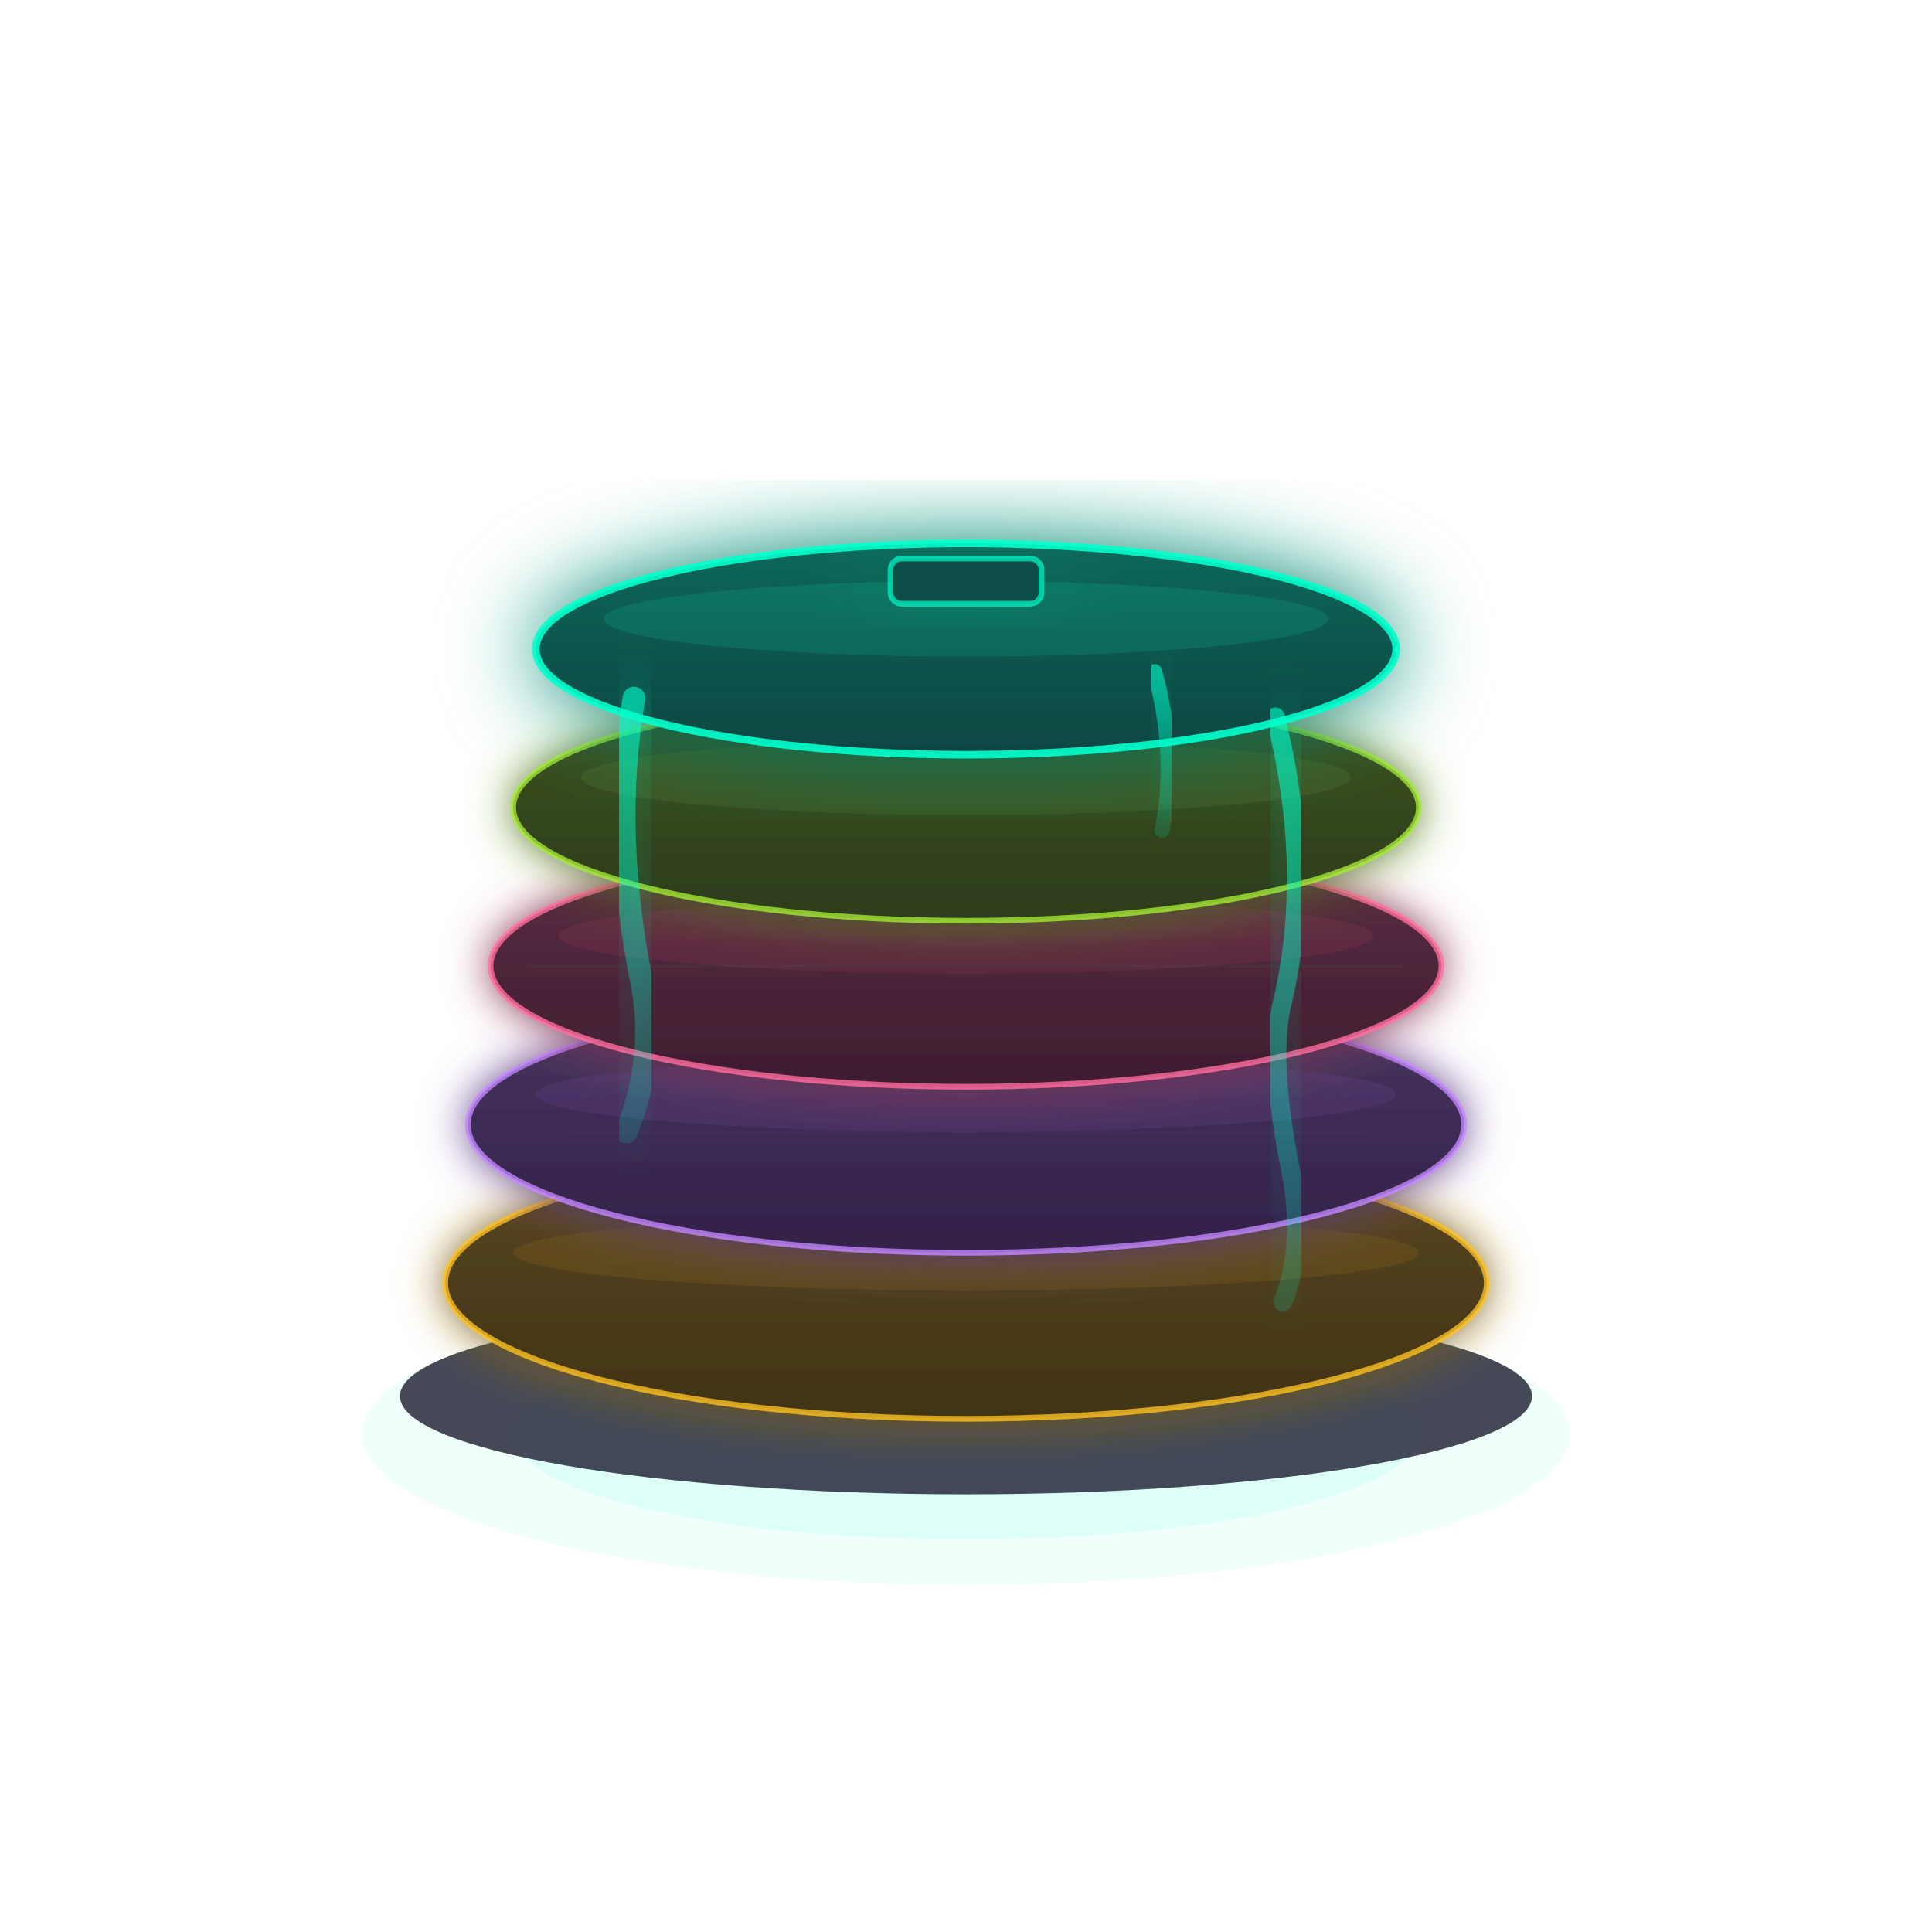
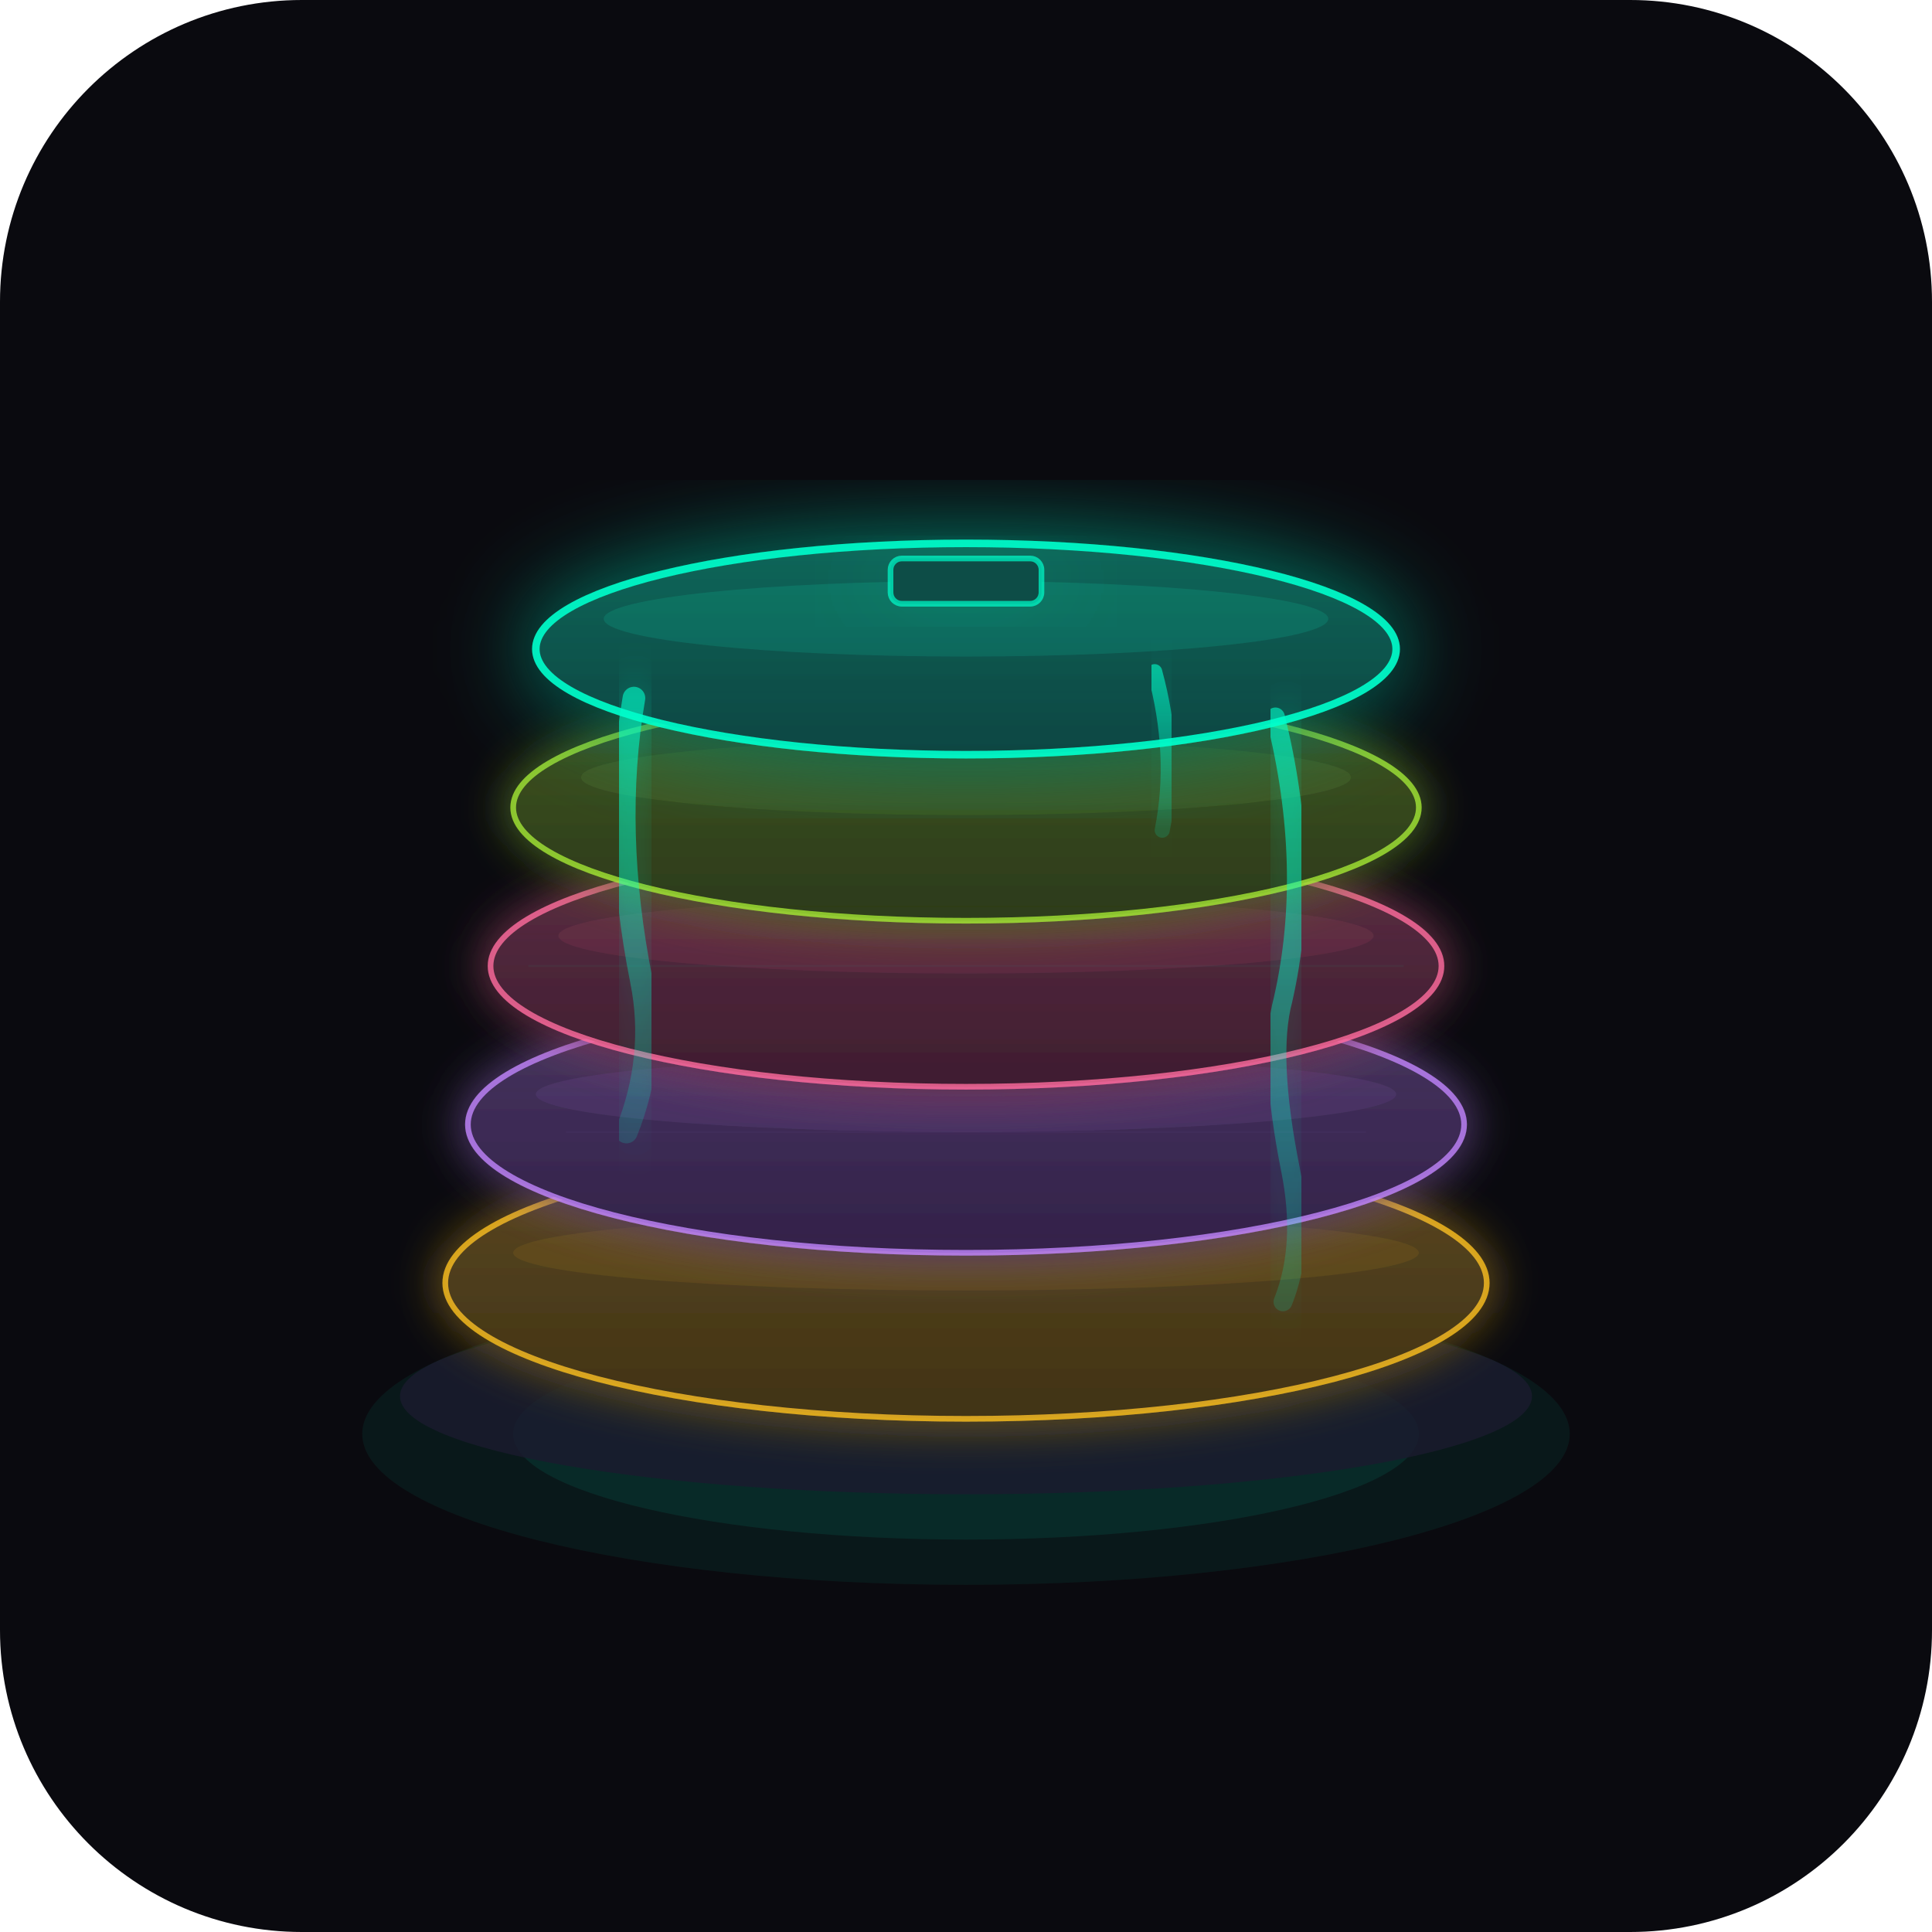
<svg xmlns="http://www.w3.org/2000/svg" viewBox="0 0 512 512" fill="none">
+   <rect width="512" height="512" rx="80" fill="#0a0a0f" />
  <defs>
    <linearGradient id="glow-cyan" x1="0" y1="0" x2="0" y2="1">
      <stop offset="0%" stop-color="#00ffcc" stop-opacity="0.9" />
      <stop offset="100%" stop-color="#00ccaa" stop-opacity="0.7" />
    </linearGradient>
    <linearGradient id="glow-magenta" x1="0" y1="0" x2="0" y2="1">
      <stop offset="0%" stop-color="#ff6b9d" stop-opacity="0.9" />
      <stop offset="100%" stop-color="#cc4477" stop-opacity="0.7" />
    </linearGradient>
    <linearGradient id="glow-amber" x1="0" y1="0" x2="0" y2="1">
      <stop offset="0%" stop-color="#fbbf24" stop-opacity="0.9" />
      <stop offset="100%" stop-color="#d49a10" stop-opacity="0.7" />
    </linearGradient>
    <linearGradient id="glow-violet" x1="0" y1="0" x2="0" y2="1">
      <stop offset="0%" stop-color="#c084fc" stop-opacity="0.9" />
      <stop offset="100%" stop-color="#9955dd" stop-opacity="0.7" />
    </linearGradient>
    <linearGradient id="glow-lime" x1="0" y1="0" x2="0" y2="1">
      <stop offset="0%" stop-color="#a3e635" stop-opacity="0.9" />
      <stop offset="100%" stop-color="#7dbb18" stop-opacity="0.7" />
    </linearGradient>
    <linearGradient id="syrup" x1="0" y1="0" x2="0" y2="1">
      <stop offset="0%" stop-color="#00ffcc" stop-opacity="0.6" />
      <stop offset="100%" stop-color="#00ffcc" stop-opacity="0.15" />
    </linearGradient>
    <filter id="neon-glow" x="-20%" y="-20%" width="140%" height="140%">
      <feGaussianBlur in="SourceGraphic" stdDeviation="6" result="blur" />
      <feComposite in="SourceGraphic" in2="blur" operator="over" />
    </filter>
    <filter id="soft-glow" x="-30%" y="-30%" width="160%" height="160%">
      <feGaussianBlur in="SourceGraphic" stdDeviation="12" result="blur" />
      <feComposite in="SourceGraphic" in2="blur" operator="over" />
    </filter>
    <filter id="outer-glow" x="-50%" y="-50%" width="200%" height="200%">
      <feGaussianBlur in="SourceAlpha" stdDeviation="16" result="blur" />
      <feFlood flood-color="#00ffcc" flood-opacity="0.3" result="color" />
      <feComposite in="color" in2="blur" operator="in" result="glow" />
      <feMerge>
        <feMergeNode in="glow" />
        <feMergeNode in="SourceGraphic" />
      </feMerge>
    </filter>
  </defs>
  <ellipse cx="256" cy="380" rx="160" ry="40" fill="#00ffcc" opacity="0.06" />
  <ellipse cx="256" cy="380" rx="120" ry="28" fill="#00ffcc" opacity="0.08" />
  <ellipse cx="256" cy="370" rx="150" ry="26" fill="#1a1a2e" opacity="0.8" />
  <g filter="url(#neon-glow)">
    <ellipse cx="256" cy="340" rx="138" ry="36" fill="#12121a" />
    <ellipse cx="256" cy="340" rx="138" ry="36" fill="url(#glow-amber)" opacity="0.35" />
    <ellipse cx="256" cy="340" rx="138" ry="36" fill="none" stroke="#fbbf24" stroke-width="1.5" opacity="0.8" />
    <ellipse cx="256" cy="332" rx="120" ry="10" fill="#fbbf24" opacity="0.08" />
  </g>
  <g filter="url(#neon-glow)">
    <ellipse cx="256" cy="298" rx="132" ry="34" fill="#12121a" />
    <ellipse cx="256" cy="298" rx="132" ry="34" fill="url(#glow-violet)" opacity="0.35" />
    <ellipse cx="256" cy="298" rx="132" ry="34" fill="none" stroke="#c084fc" stroke-width="1.5" opacity="0.8" />
    <ellipse cx="256" cy="290" rx="114" ry="10" fill="#c084fc" opacity="0.08" />
  </g>
  <g filter="url(#neon-glow)">
    <ellipse cx="256" cy="256" rx="126" ry="32" fill="#12121a" />
    <ellipse cx="256" cy="256" rx="126" ry="32" fill="url(#glow-magenta)" opacity="0.35" />
    <ellipse cx="256" cy="256" rx="126" ry="32" fill="none" stroke="#ff6b9d" stroke-width="1.5" opacity="0.8" />
    <ellipse cx="256" cy="248" rx="108" ry="10" fill="#ff6b9d" opacity="0.08" />
  </g>
  <g filter="url(#neon-glow)">
    <ellipse cx="256" cy="214" rx="120" ry="30" fill="#12121a" />
    <ellipse cx="256" cy="214" rx="120" ry="30" fill="url(#glow-lime)" opacity="0.35" />
    <ellipse cx="256" cy="214" rx="120" ry="30" fill="none" stroke="#a3e635" stroke-width="1.5" opacity="0.8" />
    <ellipse cx="256" cy="206" rx="102" ry="10" fill="#a3e635" opacity="0.08" />
  </g>
  <g filter="url(#soft-glow)">
    <ellipse cx="256" cy="172" rx="114" ry="28" fill="#12121a" />
    <ellipse cx="256" cy="172" rx="114" ry="28" fill="url(#glow-cyan)" opacity="0.4" />
    <ellipse cx="256" cy="172" rx="114" ry="28" fill="none" stroke="#00ffcc" stroke-width="2" opacity="0.9" />
    <ellipse cx="256" cy="164" rx="96" ry="10" fill="#00ffcc" opacity="0.12" />
  </g>
  <path d="M168 185 Q162 220 170 260 Q174 280 166 300" stroke="url(#syrup)" stroke-width="6" stroke-linecap="round" fill="none" filter="url(#neon-glow)" />
  <path d="M338 190 Q348 230 340 265 Q336 280 342 310 Q346 330 340 345" stroke="url(#syrup)" stroke-width="5" stroke-linecap="round" fill="none" filter="url(#neon-glow)" />
  <path d="M306 178 Q312 200 308 220" stroke="url(#syrup)" stroke-width="4" stroke-linecap="round" fill="none" filter="url(#neon-glow)" />
  <g filter="url(#outer-glow)">
    <rect x="236" y="148" width="40" height="12" rx="3" fill="#12121a" />
    <rect x="236" y="148" width="40" height="12" rx="3" fill="#00ffcc" opacity="0.25" />
    <rect x="236" y="148" width="40" height="12" rx="3" fill="none" stroke="#00ffcc" stroke-width="1.5" opacity="0.7" />
  </g>
  <line x1="140" y1="256" x2="372" y2="256" stroke="#00ffcc" stroke-width="0.5" opacity="0.04" />
  <line x1="150" y1="300" x2="362" y2="300" stroke="#c084fc" stroke-width="0.5" opacity="0.03" />
</svg>
